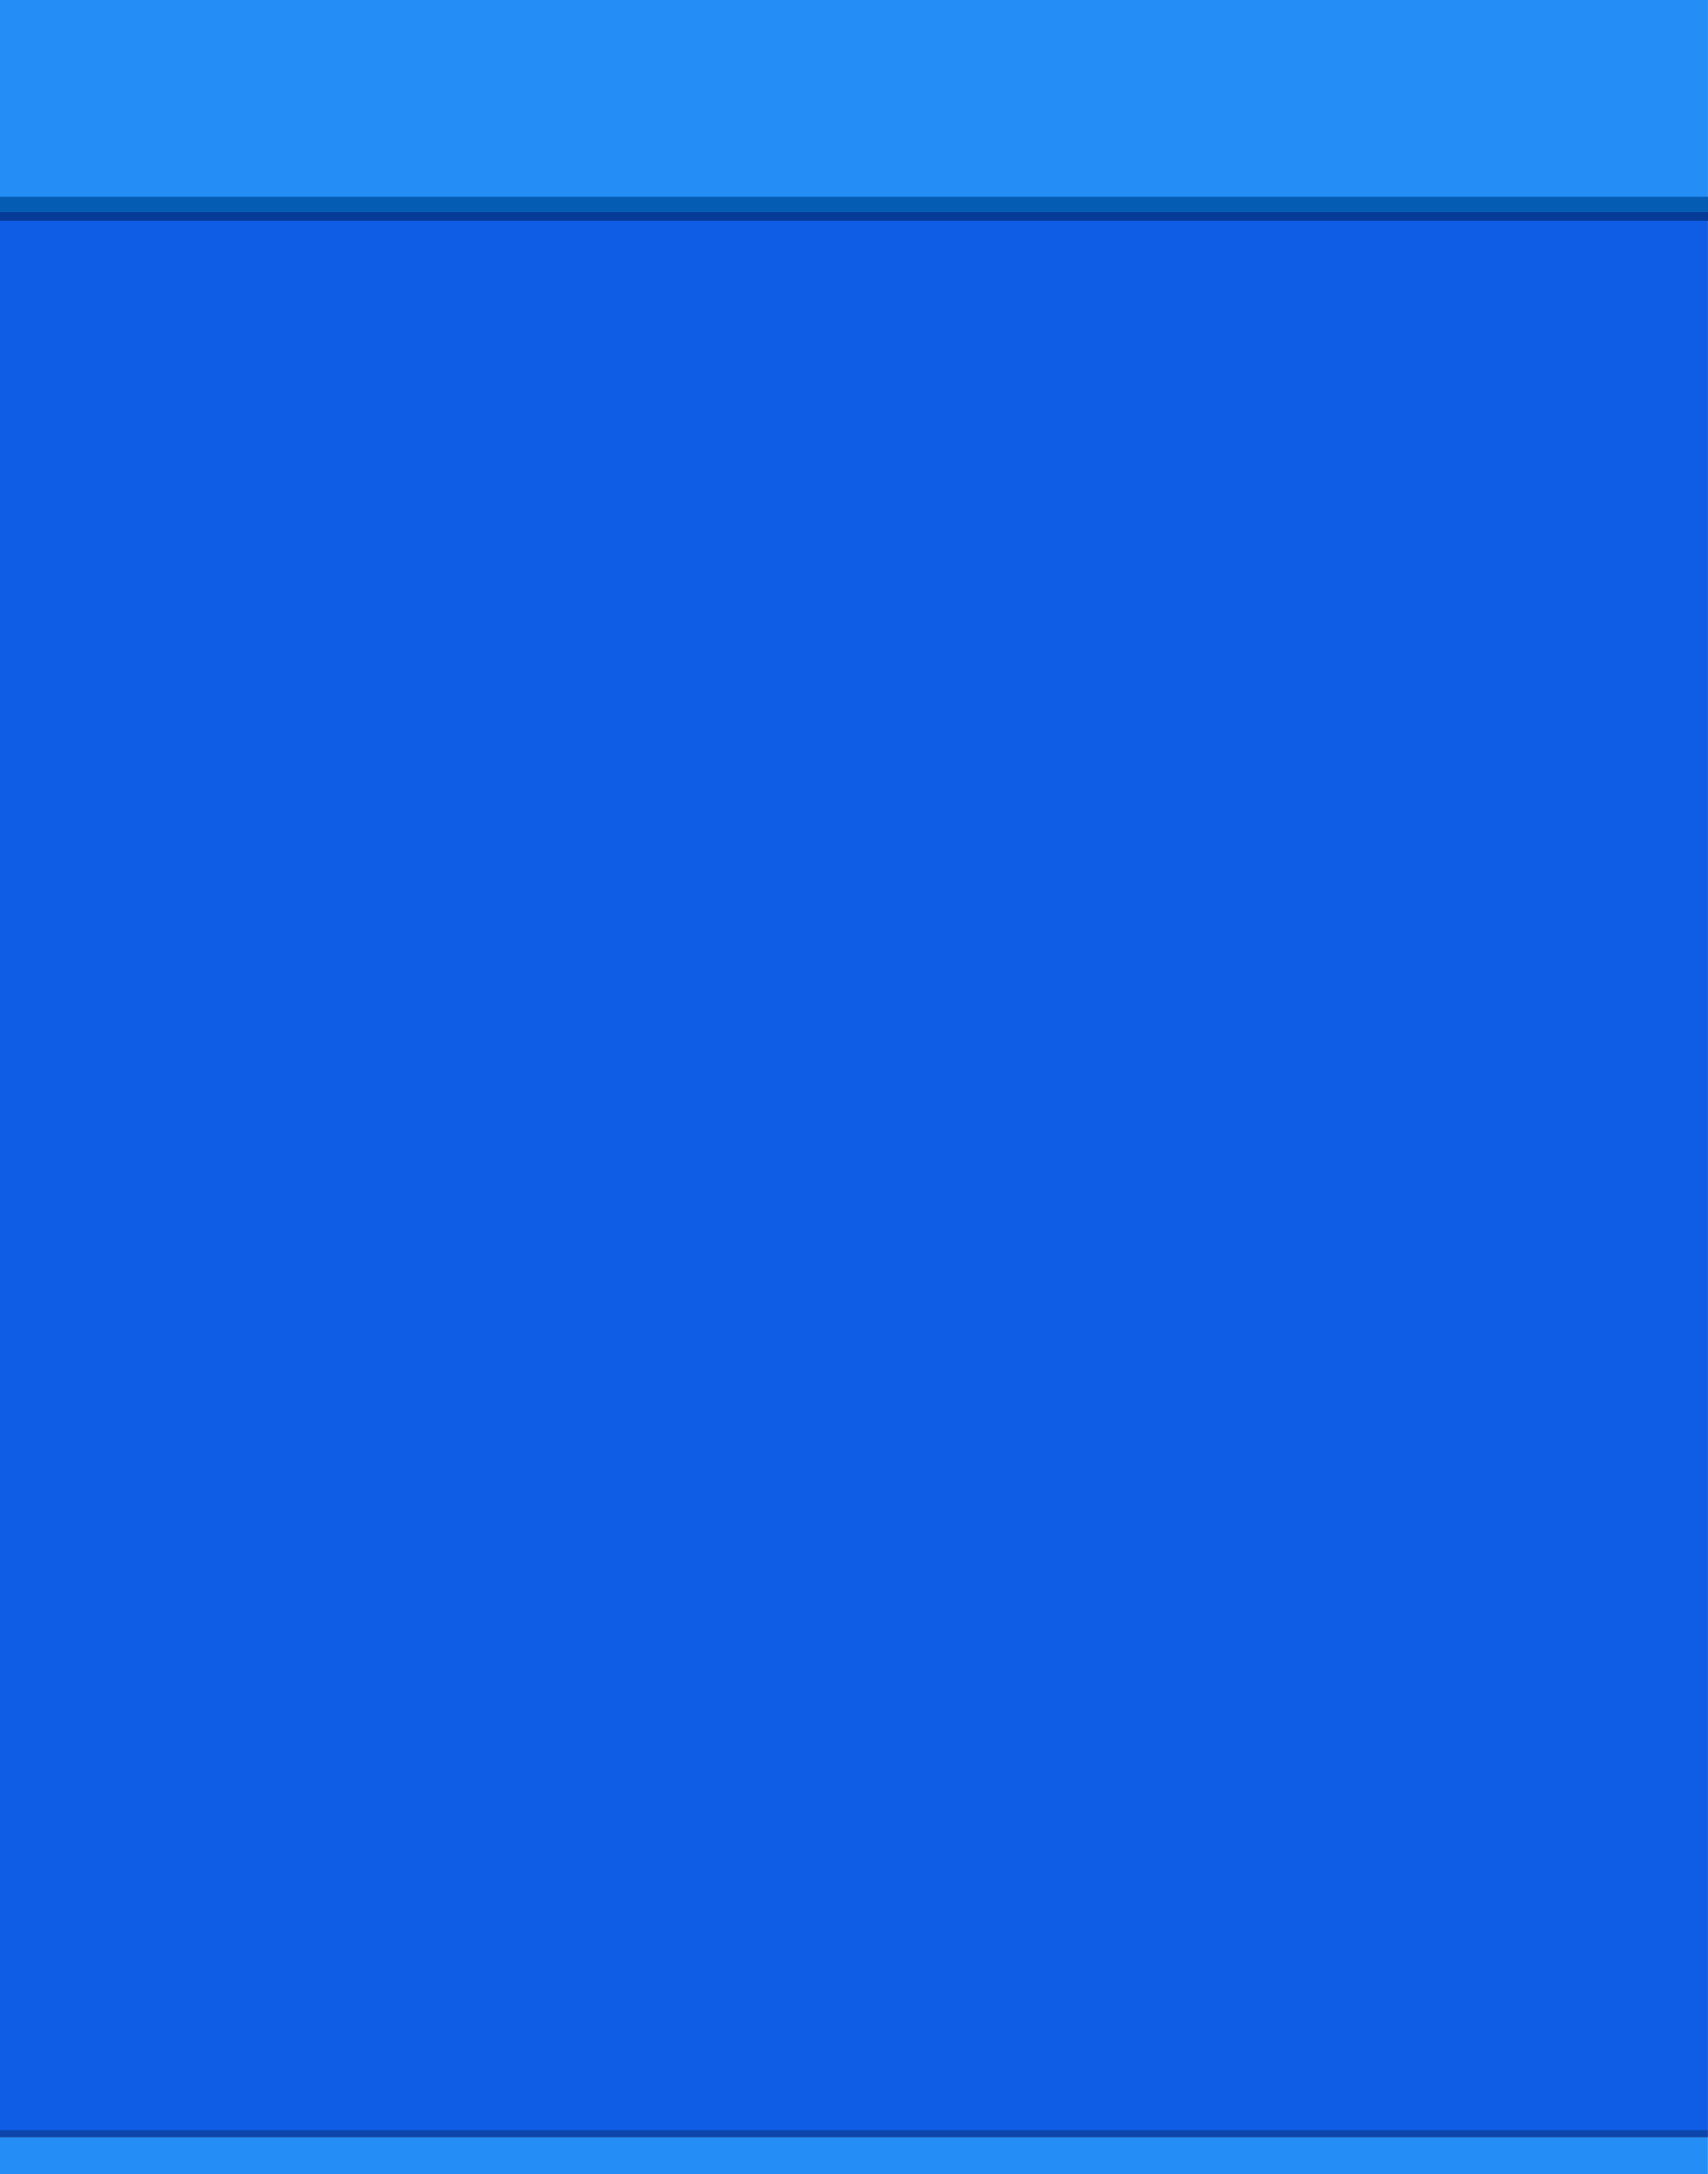
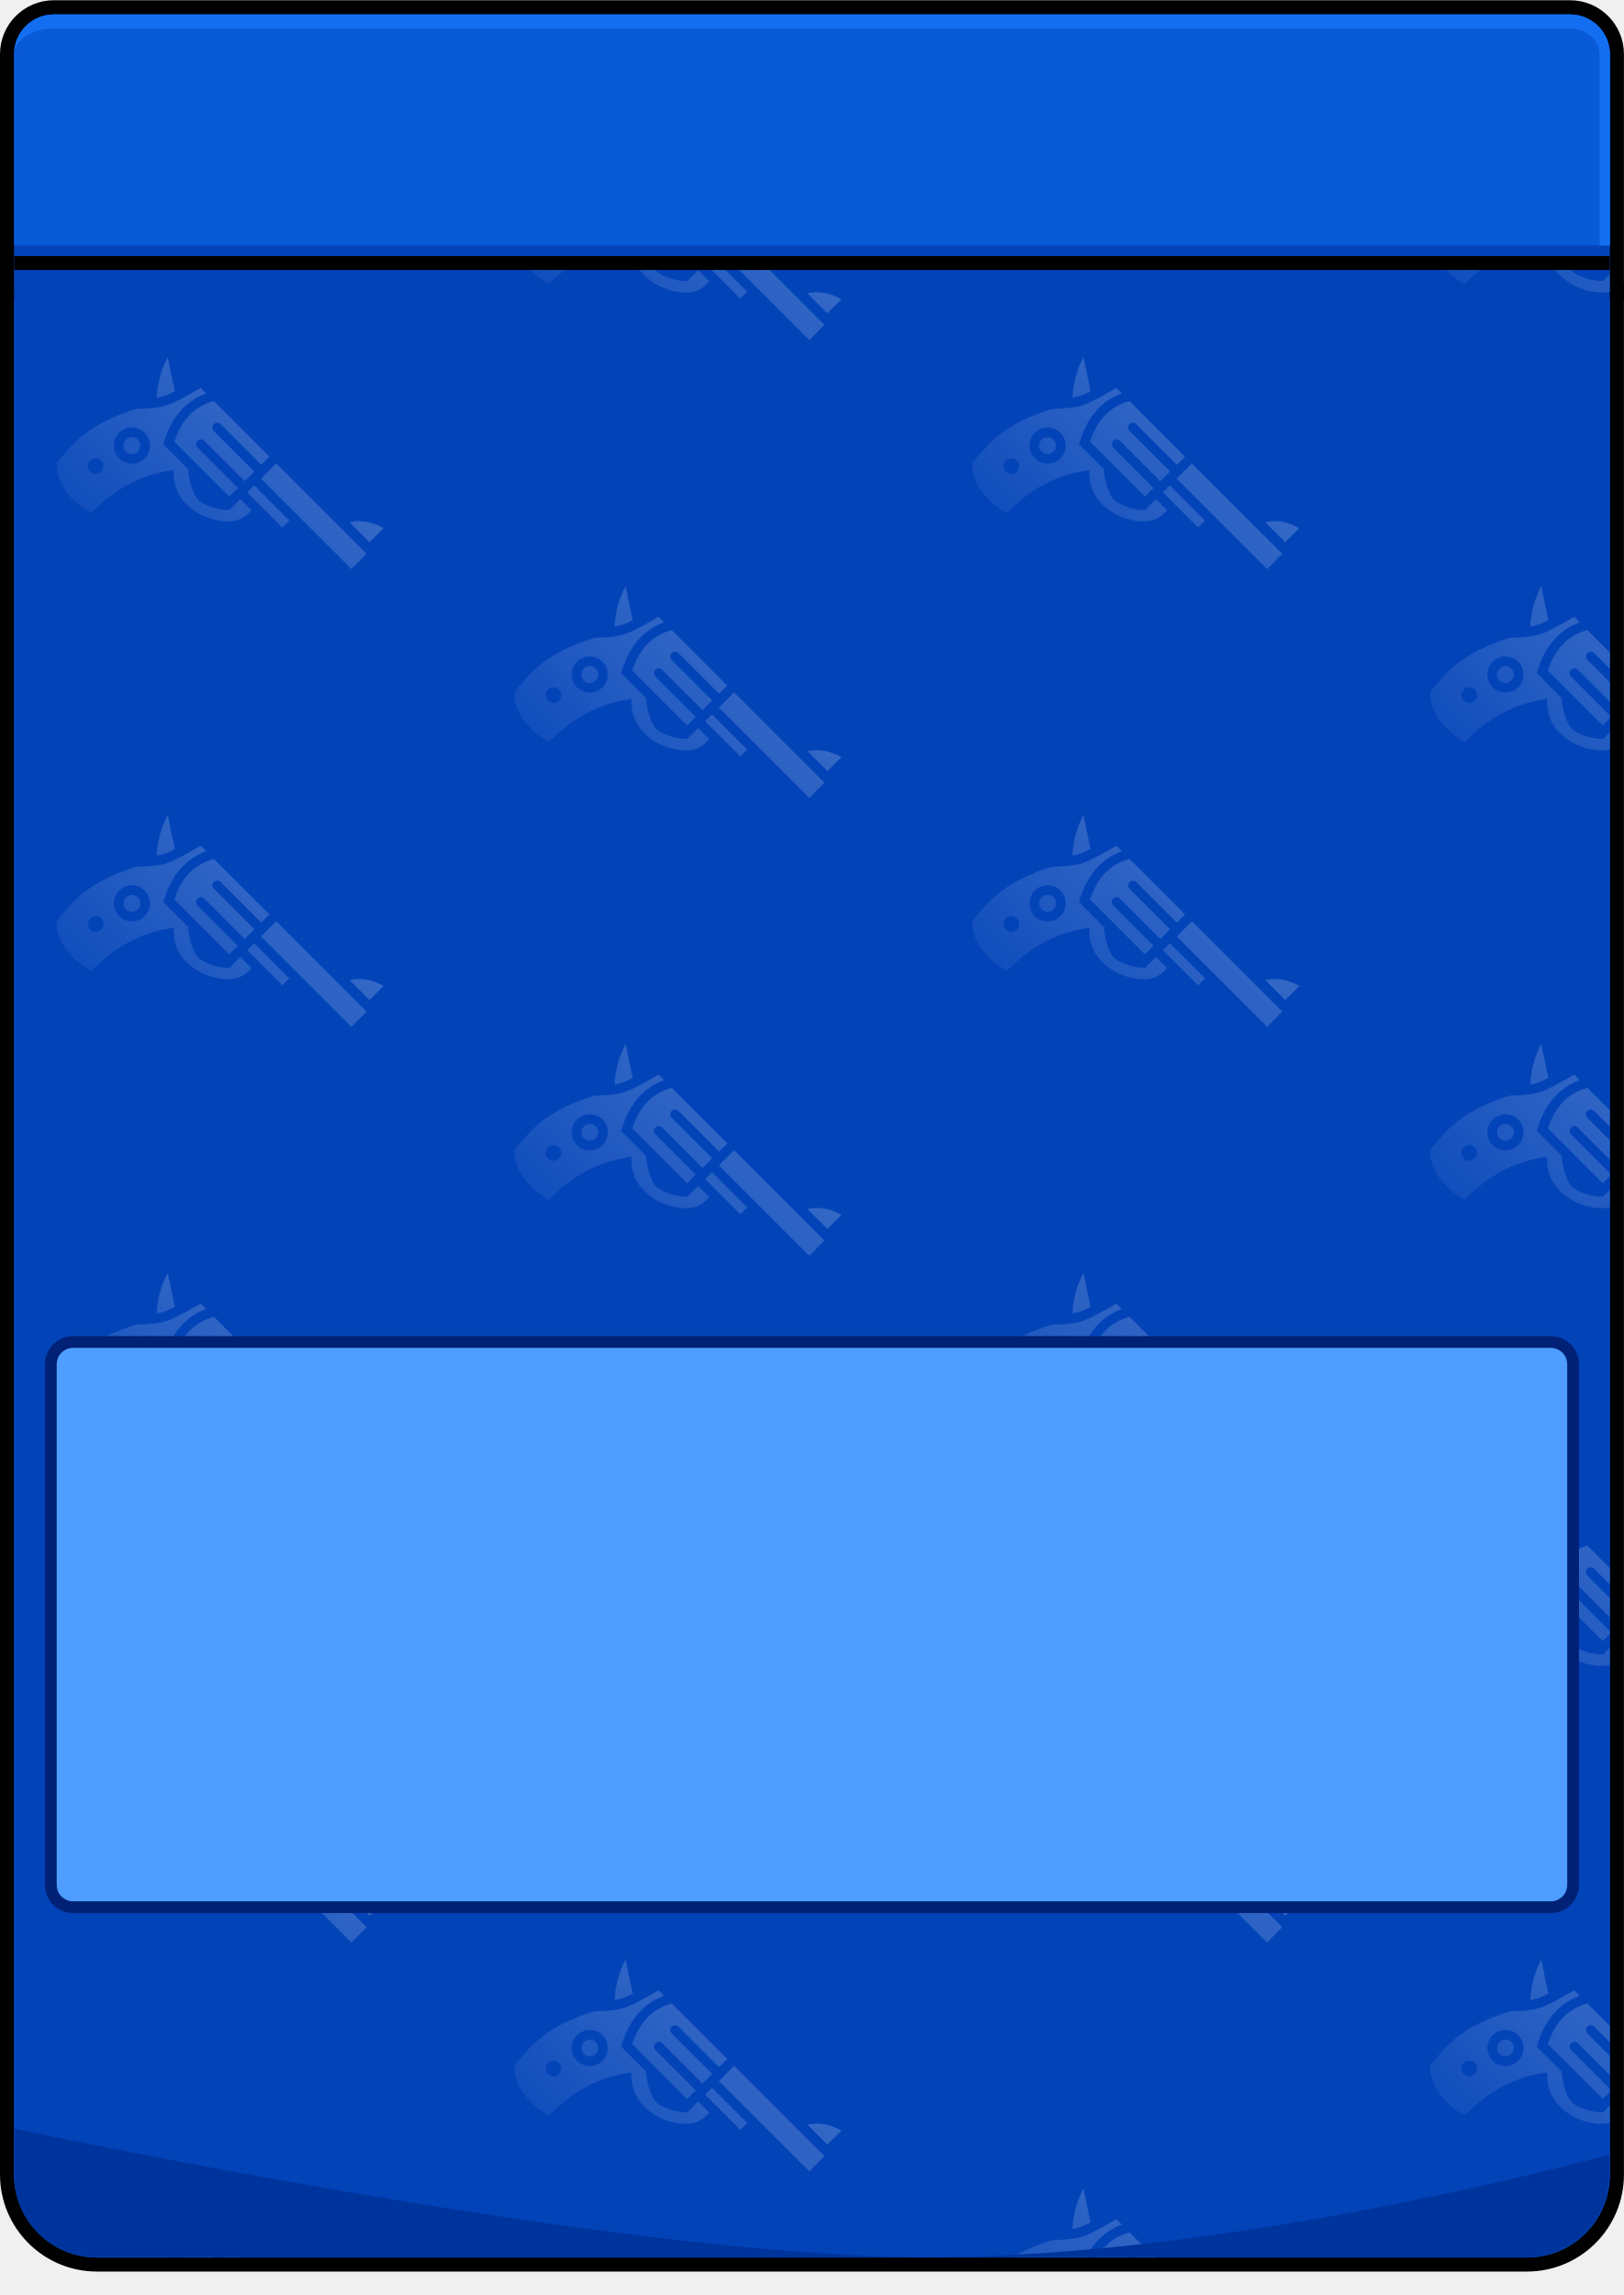
- <svg xmlns="http://www.w3.org/2000/svg" width="326" height="415" viewBox="0 0 326 415" fill="none">
-   <g filter="url(#filter0_i_39_3709)">
-     <rect width="326" height="41" fill="#248EF6" />
-   </g>
-   <g filter="url(#filter1_dii_39_3709)">
-     <rect y="40.646" width="326" height="367.354" fill="#105DE5" />
-   </g>
+ <svg xmlns="http://www.w3.org/2000/svg" xmlns:xlink="http://www.w3.org/1999/xlink" width="3465" height="4897" viewBox="0 0 3465 4897" fill="none">
+   <path d="M3435 595C3443.28 595 3450 601.716 3450 610V4640C3450 4746.04 3364.04 4832 3258 4832H207C100.961 4832 15 4746.04 15 4640V610C15 601.716 21.716 595 30 595H3435Z" fill="#0243B8" stroke="black" stroke-width="30" stroke-linejoin="round" />
+   <path d="M3350 15.5C3405.23 15.5 3450 60.272 3450 115.5V625H15V115.5C15 60.272 59.772 15.5 115 15.5H3350Z" fill="#0243B8" stroke="black" stroke-width="30" />
+   <mask id="path-3-inside-1_16_132" fill="white">
+     <path d="M30 116C30 69.056 68.056 31 115 31H3350C3396.94 31 3435 69.056 3435 116V524H30V116Z" />
+   </mask>
+   <path d="M30 116C30 69.056 68.056 31 115 31H3350C3396.94 31 3435 69.056 3435 116V524H30V116Z" fill="#095AD7" />
+   <path d="M30 116C30 52.487 81.487 1 145 1H3350C3409.09 1 3457 48.906 3457 108L3413 116C3413 85.624 3384.79 61 3350 61H115C68.056 61 30 85.624 30 116ZM30 116M3435 524H30H3435M3435 524M30 524V31V524M3350 1C3409.09 1 3457 48.906 3457 108V524H3413V116C3413 85.624 3384.79 61 3350 61V1Z" fill="#146FF0" mask="url(#path-3-inside-1_16_132)" />
+   <mask id="path-5-outside-2_16_132" maskUnits="userSpaceOnUse" x="30" y="546" width="3405" height="4271" fill="black">
+     <rect fill="white" x="30" y="546" width="3405" height="4271" />
+     <path d="M30 576H3435V4640C3435 4737.75 3355.75 4817 3258 4817H207C109.246 4817 30 4737.75 30 4640V576Z" />
+   </mask>
+   <path d="M30 576H3435V4640C3435 4737.75 3355.75 4817 3258 4817H207C109.246 4817 30 4737.75 30 4640V576Z" fill="#0243B8" />
+   <path d="M30 576H3435V4640C3435 4737.75 3355.75 4817 3258 4817H207C109.246 4817 30 4737.75 30 4640V576Z" fill="url(#pattern0_16_132)" fill-opacity="0.2" />
+   <path d="M30 546H3435V606H30V546ZM30 606M3435 4817H30H3435M3435 4817M30 4817V576V4817M30 4817M3435 576V4817V576" fill="black" mask="url(#path-5-outside-2_16_132)" />
+   <rect x="108.5" y="2863.5" width="3248" height="1206" rx="47.5" fill="#4E9DFF" stroke="#002175" stroke-width="25" />
+   <path d="M30 4542C30 4542 1312.51 4816.42 1980.15 4816.42C2647.79 4816.42 3435 4597 3435 4597L3433.47 4645C3430.42 4740.5 3352.11 4816.35 3256.56 4816.35H1797.1H207C109.246 4816.35 30 4737.1 30 4639.35V4542Z" fill="#00349D" />
  <defs>
-     <filter id="filter0_i_39_3709" x="0" y="0" width="326" height="41" filterUnits="userSpaceOnUse" color-interpolation-filters="sRGB">
-       <feFlood flood-opacity="0" result="BackgroundImageFix" />
-       <feBlend mode="normal" in="SourceGraphic" in2="BackgroundImageFix" result="shape" />
-       <feColorMatrix in="SourceAlpha" type="matrix" values="0 0 0 0 0 0 0 0 0 0 0 0 0 0 0 0 0 0 127 0" result="hardAlpha" />
-       <feOffset dy="-3.4" />
-       <feComposite in2="hardAlpha" operator="arithmetic" k2="-1" k3="1" />
-       <feColorMatrix type="matrix" values="0 0 0 0 0.02 0 0 0 0 0.361 0 0 0 0 0.702 0 0 0 1 0" />
-       <feBlend mode="normal" in2="shape" result="effect1_innerShadow_39_3709" />
-     </filter>
-     <filter id="filter1_dii_39_3709" x="0" y="40.646" width="326" height="374.354" filterUnits="userSpaceOnUse" color-interpolation-filters="sRGB">
-       <feFlood flood-opacity="0" result="BackgroundImageFix" />
-       <feColorMatrix in="SourceAlpha" type="matrix" values="0 0 0 0 0 0 0 0 0 0 0 0 0 0 0 0 0 0 127 0" result="hardAlpha" />
-       <feOffset dy="7" />
-       <feComposite in2="hardAlpha" operator="out" />
-       <feColorMatrix type="matrix" values="0 0 0 0 0.141 0 0 0 0 0.557 0 0 0 0 0.965 0 0 0 1 0" />
-       <feBlend mode="normal" in2="BackgroundImageFix" result="effect1_dropShadow_39_3709" />
-       <feBlend mode="normal" in="SourceGraphic" in2="effect1_dropShadow_39_3709" result="shape" />
-       <feColorMatrix in="SourceAlpha" type="matrix" values="0 0 0 0 0 0 0 0 0 0 0 0 0 0 0 0 0 0 127 0" result="hardAlpha" />
-       <feOffset dy="-1.4" />
-       <feComposite in2="hardAlpha" operator="arithmetic" k2="-1" k3="1" />
-       <feColorMatrix type="matrix" values="0 0 0 0 0 0 0 0 0 0 0 0 0 0 0 0 0 0 0.25 0" />
-       <feBlend mode="normal" in2="shape" result="effect2_innerShadow_39_3709" />
-       <feColorMatrix in="SourceAlpha" type="matrix" values="0 0 0 0 0 0 0 0 0 0 0 0 0 0 0 0 0 0 127 0" result="hardAlpha" />
-       <feOffset dy="1.5" />
-       <feComposite in2="hardAlpha" operator="arithmetic" k2="-1" k3="1" />
-       <feColorMatrix type="matrix" values="0 0 0 0 0.024 0 0 0 0 0.227 0 0 0 0 0.592 0 0 0 1 0" />
-       <feBlend mode="normal" in2="effect2_innerShadow_39_3709" result="effect3_innerShadow_39_3709" />
-     </filter>
+     <pattern id="pattern0_16_132" patternUnits="userSpaceOnUse" patternTransform="matrix(1953.77 0 0 976.887 30 576)" preserveAspectRatio="none" viewBox="4.3941e-06 0 2442.22 1221.11" width="1" height="1">
+       <use xlink:href="#pattern0_16_132_inner" transform="translate(0 -1221.11)" />
+       <use xlink:href="#pattern0_16_132_inner" transform="translate(1221.11 -610.554)" />
+       <g id="pattern0_16_132_inner">
+         <g clip-path="url(#clip0_16_132)">
+           <path d="M985.544 688.801C957.997 673.692 929.442 665.604 894.773 672.925L948.098 726.25L985.544 688.801ZM714.196 531.046L699.288 516.142L658.566 556.601L899.887 797.922L940.088 756.942L714.194 531.048L714.197 531.045L714.196 531.046ZM681.117 497.971L643.556 460.417L533.045 349.924C483.084 363.501 448.242 396.363 427.39 457.941L573.928 604.478L596.963 581.586L489.329 473.952C486.92 471.542 485.566 468.274 485.566 464.866C485.566 461.459 486.92 458.19 489.329 455.781C491.739 453.371 495.007 452.017 498.415 452.017C501.823 452.017 505.091 453.371 507.5 455.781L615.165 563.445L640.923 537.688L532.861 429.625C530.451 427.216 529.097 423.948 529.097 420.54C529.097 417.132 530.451 413.864 532.861 411.454C535.27 409.045 538.539 407.691 541.946 407.691C545.354 407.691 548.622 409.045 551.032 411.454L659.265 519.687L681.117 497.971ZM497.829 314.706C456.311 338.43 432.006 352.482 409.903 360.089C386.424 368.167 364.895 369.322 325.86 370.764C195.197 411.444 159.071 462.113 113.998 513.955C111.661 543.708 123.525 571.821 142.6 596.025C160.324 618.512 183.963 636.739 205.533 648.517C258.62 594.811 320.817 551.887 410.732 536.082L425.236 533.534L425.797 548.246C427.319 588.155 448.113 618.88 477.458 640.15C506.802 661.419 544.714 672.281 576.876 670.779C600.515 669.672 617.268 658.761 633.198 640.941L603.539 611.282L573.87 640.761L573.08 639.971C549.74 641.598 507.224 628.818 491.368 613.104C475.904 597.777 465.652 557.413 464.394 531.287L397.984 464.878L400.271 457.474C420.885 390.787 459.759 348.406 512.413 329.295L497.827 314.708L497.829 314.706ZM409.982 232.47C391.564 267.537 382.248 303.649 380.487 341.067C387.931 339.83 394.638 338.164 401.54 335.788C409.606 333.015 418.36 329.053 428.973 323.608C428.879 323.191 428.797 322.868 428.7 322.439C425.49 308.204 421.621 289.859 417.868 271.676C413.789 251.888 412.719 246.214 409.982 232.467L409.982 232.47ZM640.337 574.714L624.775 590.18L621.779 593.176L715.725 687.121L734.233 668.613L640.338 574.717L640.337 574.714ZM348.368 434.454C367.077 453.164 367.079 483.886 348.37 502.594C329.661 521.304 298.937 521.304 280.228 502.594C261.519 483.886 261.518 453.162 280.228 434.452C298.936 415.744 329.659 415.746 348.368 434.454ZM330.199 452.623C321.311 443.735 307.287 443.735 298.399 452.623C289.51 461.513 289.511 475.535 298.399 484.423C307.288 493.312 321.31 493.312 330.199 484.423C339.087 475.535 339.088 461.513 330.199 452.623ZM232.868 509.012C236.598 512.964 238.641 518.215 238.561 523.648C238.482 529.082 236.288 534.271 232.444 538.112C228.529 542.028 223.218 544.228 217.68 544.228C212.142 544.228 206.832 542.028 202.916 538.112C199 534.197 196.8 528.886 196.8 523.348C196.8 517.811 199 512.5 202.916 508.584C204.89 506.609 207.241 505.049 209.829 503.999C212.417 502.948 215.19 502.427 217.982 502.467C220.775 502.507 223.532 503.107 226.089 504.231C228.645 505.355 230.951 506.981 232.868 509.012Z" fill="url(#paint0_linear_16_132)" />
+         </g>
+       </g>
+       <use xlink:href="#pattern0_16_132_inner" transform="translate(1221.11 610.554)" />
+     </pattern>
+     <linearGradient id="paint0_linear_16_132" x1="728.51" y1="431.767" x2="352.548" y2="807.729" gradientUnits="userSpaceOnUse">
+       <stop stop-color="white" />
+       <stop offset="1" stop-color="white" stop-opacity="0.3" />
+     </linearGradient>
+     <clipPath id="clip0_16_132">
+       <rect width="822.338" height="822.338" fill="white" transform="translate(581.48) rotate(45)" />
+     </clipPath>
  </defs>
</svg>
